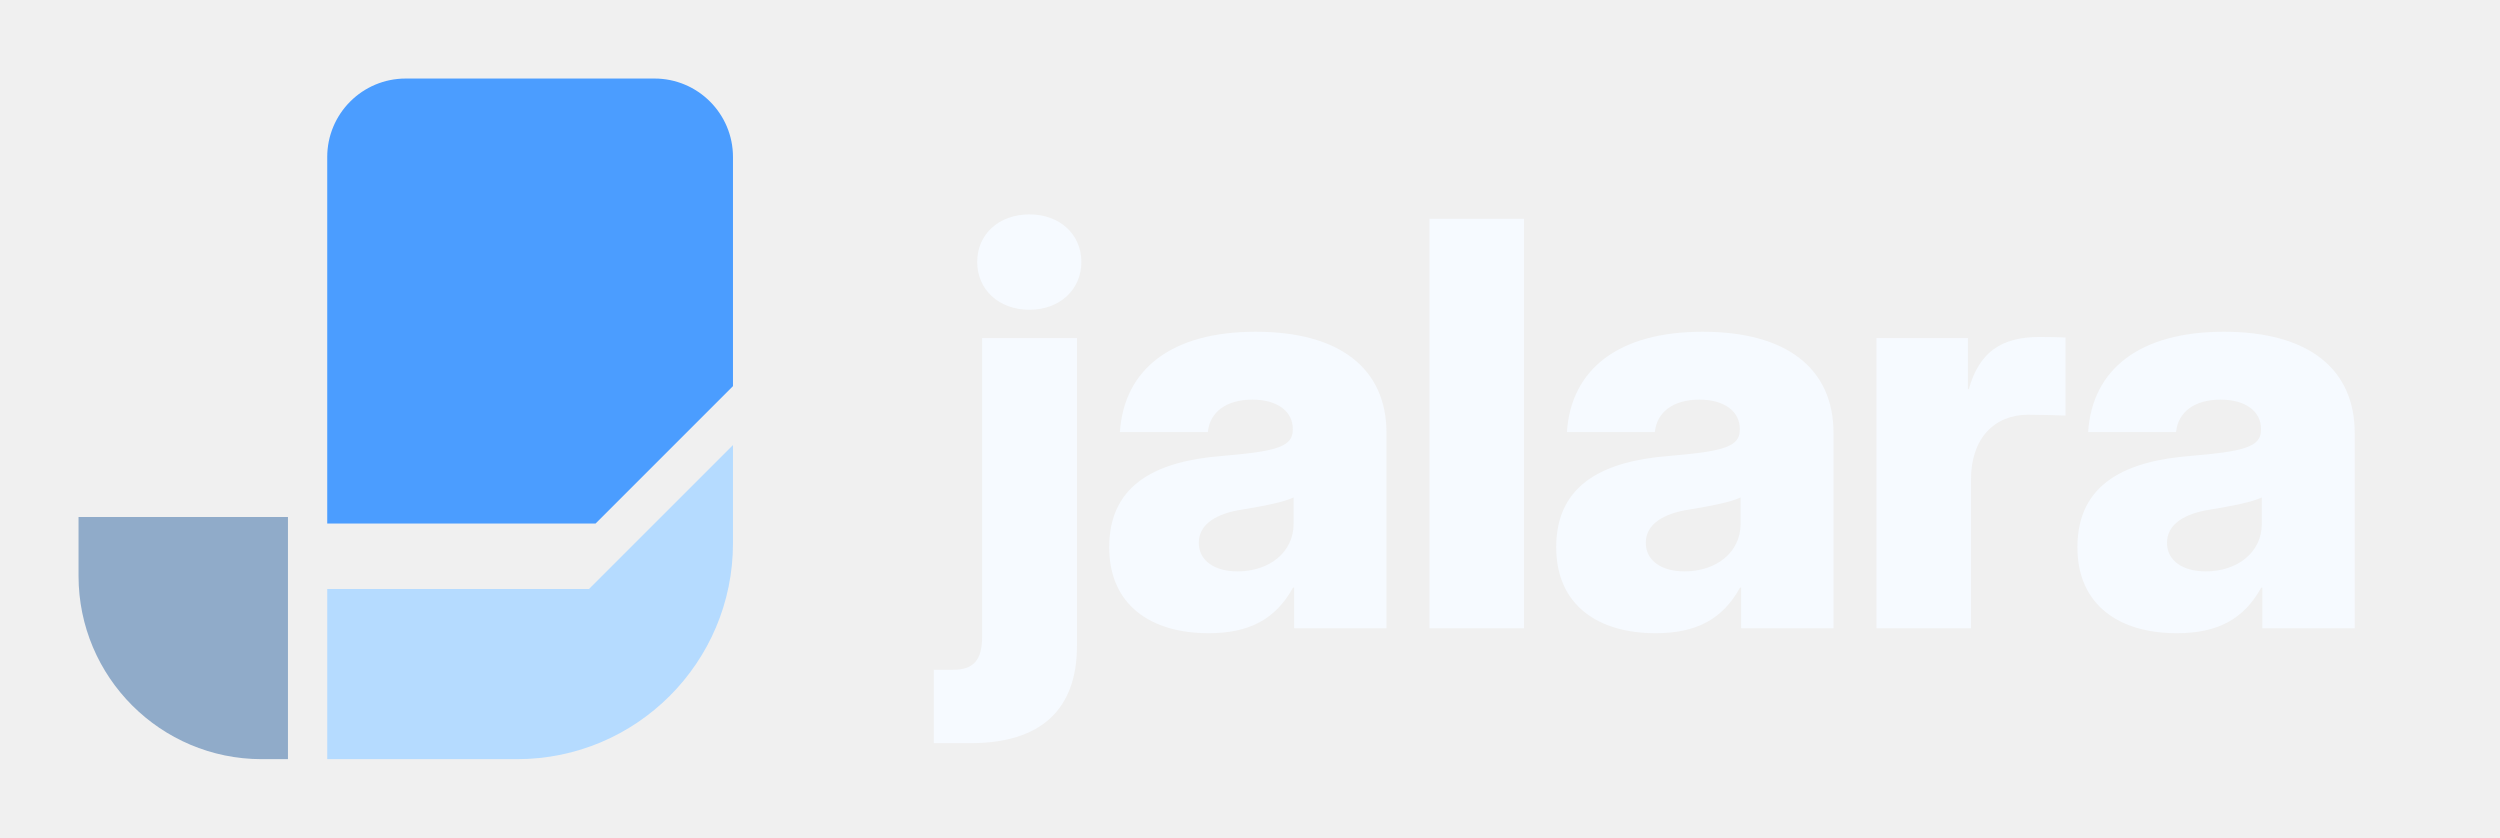
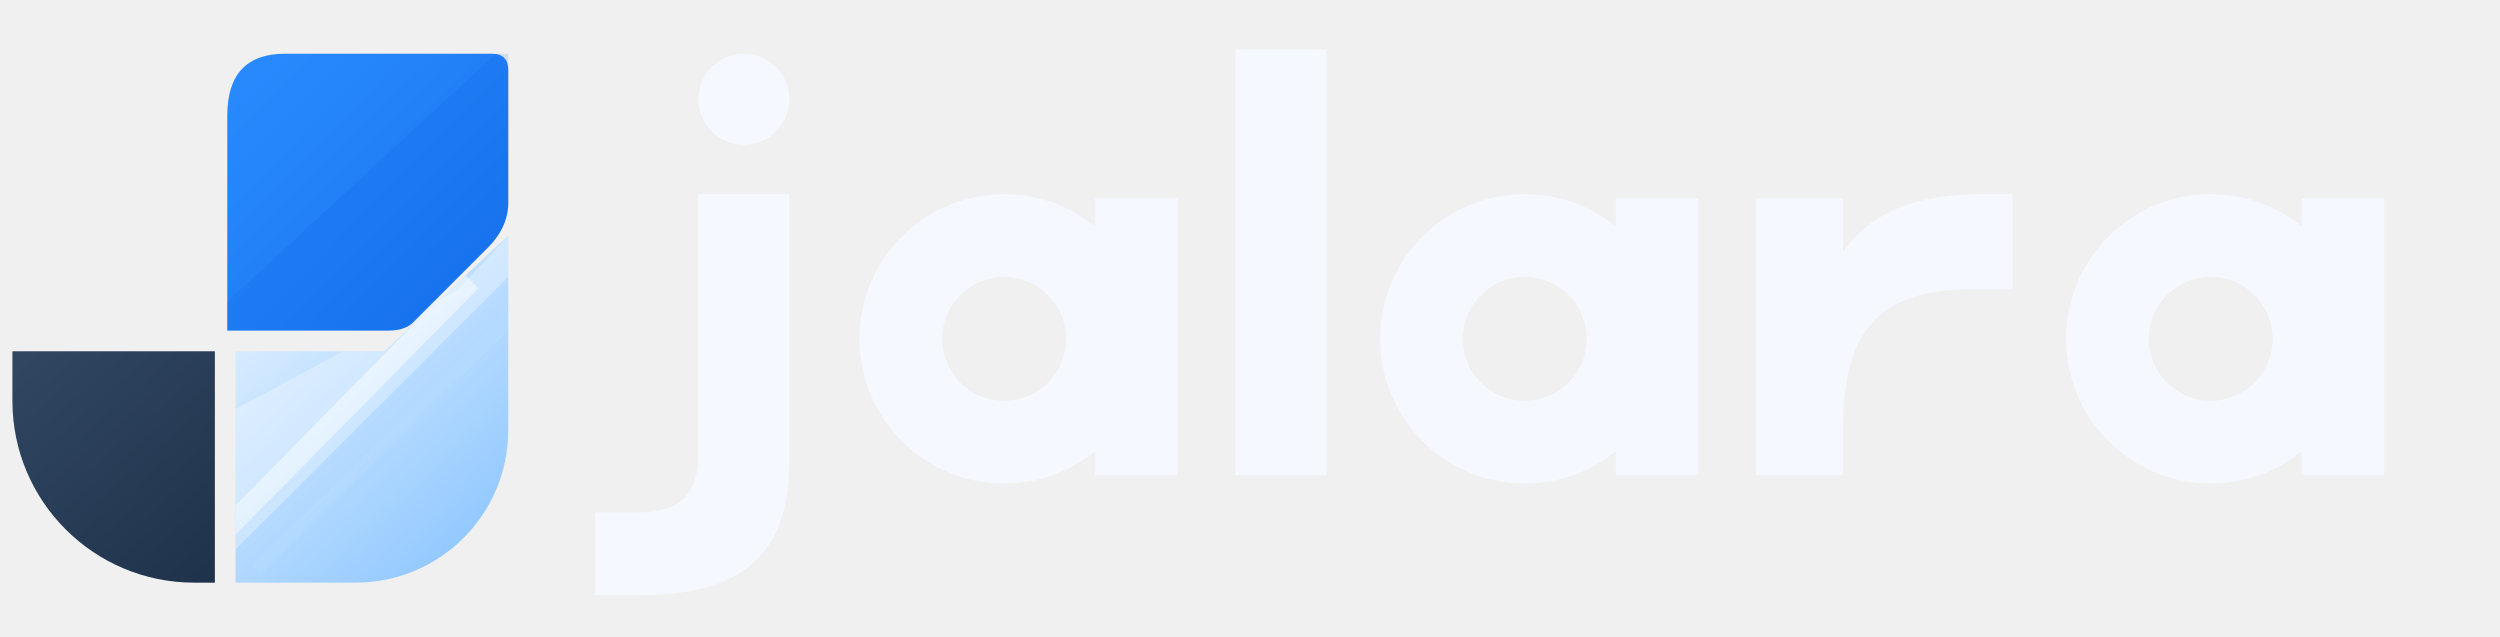
- <svg xmlns="http://www.w3.org/2000/svg" width="382" height="128" viewBox="0 0 382 128" role="img" aria-label="Jalara">
-   <path d="M62 12H100C106.63 12 112 17.37 112 24V59L91 80H50V24C50 17.37 55.37 12 62 12Z" fill="#4B9DFF" />
-   <path d="M12 79H44V116H40C24.54 116 12 103.46 12 88V79Z" fill="#90ABC9" />
-   <path d="M50 90H90L112 68V83C112 101.23 97.23 116 79 116H50V90Z" fill="#B5DBFF" />
-   <g fill="#F6FAFF">
-     <path d="M97 1056V-29C97 -116 66 -151 -9 -151H-79V-418H56C312 -418 442 -294 442 -64V1056ZM269 1159C379 1159 458 1232 458 1333C458 1434 379 1506 269 1506C158 1506 79 1434 79 1333C79 1232 158 1159 269 1159Z" transform="translate(146.000 96) scale(0.04199219 -0.04199219)" />
-     <path d="M419 -18C568 -18 663 34 726 148H730V0H1066V711C1066 944 897 1079 590 1079C284 1079 111 943 96 714H416C423 786 482 832 578 832C669 832 725 789 725 726V721C725 658 656 643 467 627C242 609 57 532 57 295C57 85 208 -18 419 -18ZM524 207C440 207 383 246 383 311C383 380 449 418 541 432C626 446 691 459 728 476V380C728 276 639 207 524 207Z" transform="translate(167.092 96) scale(0.04199219 -0.04199219)" />
-     <path d="M440 1490H96V0H440Z" transform="translate(214.387 96) scale(0.04199219 -0.04199219)" />
-     <path d="M419 -18C568 -18 663 34 726 148H730V0H1066V711C1066 944 897 1079 590 1079C284 1079 111 943 96 714H416C423 786 482 832 578 832C669 832 725 789 725 726V721C725 658 656 643 467 627C242 609 57 532 57 295C57 85 208 -18 419 -18ZM524 207C440 207 383 246 383 311C383 380 449 418 541 432C626 446 691 459 728 476V380C728 276 639 207 524 207Z" transform="translate(235.395 96) scale(0.04199219 -0.04199219)" />
-     <path d="M96 0H440V541C440 691 525 777 648 777C698 777 759 775 784 774V1058C756 1059 727 1060 690 1060C549 1060 470 1004 432 870H429V1056H96Z" transform="translate(282.689 96) scale(0.04199219 -0.04199219)" />
-     <path d="M419 -18C568 -18 663 34 726 148H730V0H1066V711C1066 944 897 1079 590 1079C284 1079 111 943 96 714H416C423 786 482 832 578 832C669 832 725 789 725 726V721C725 658 656 643 467 627C242 609 57 532 57 295C57 85 208 -18 419 -18ZM524 207C440 207 383 246 383 311C383 380 449 418 541 432C626 446 691 459 728 476V380C728 276 639 207 524 207Z" transform="translate(315.035 96) scale(0.04199219 -0.04199219)" />
+ <svg xmlns="http://www.w3.org/2000/svg" width="605" height="154" viewBox="0 0 605 154" role="img" aria-label="Jalara">
+   <g transform="translate(0 8)">
+     <defs>
+       <linearGradient id="top" x1="55" y1="5" x2="123" y2="72" gradientUnits="userSpaceOnUse">
+         <stop stop-color="#298BFF" />
+         <stop offset="1" stop-color="#1974ED" />
+       </linearGradient>
+       <linearGradient id="left" x1="3" y1="77" x2="52" y2="133" gradientUnits="userSpaceOnUse">
+         <stop stop-color="#314762" />
+         <stop offset="1" stop-color="#1F324B" />
+       </linearGradient>
+       <linearGradient id="bottom" x1="65" y1="64" x2="122" y2="126" gradientUnits="userSpaceOnUse">
+         <stop stop-color="#DBEDFF" />
+         <stop offset="1" stop-color="#8BC5FF" />
+       </linearGradient>
+       <linearGradient id="stripe" x1="57" y1="70" x2="109" y2="128" gradientUnits="userSpaceOnUse">
+         <stop stop-color="#FFFFFF" stop-opacity=".78" />
+         <stop offset="1" stop-color="#FFFFFF" stop-opacity=".06" />
+       </linearGradient>
+       <clipPath id="lower-clip">
+         <path d="M57 77 H93 L123 49 V96 C123 116.5 106.5 133 86 133 H57 Z" />
+       </clipPath>
+     </defs>
+     <path d="M69 5 H119 Q123 5 123 9 V41 Q123 47 118 52 L100 70 Q98 72 94 72 H55 V20 Q55 5 69 5 Z" fill="url(#top)" />
+     <path d="M55 65 L120 5 H123 V41 Q123 47 118 52 L100 70 Q98 72 94 72 H55 Z" fill="#055BD8" fill-opacity=".13" />
+     <path d="M3 77 H52 V133 H47 C22.7 133 3 113.3 3 89 Z" fill="url(#left)" />
+     <path d="M57 77 H93 L123 49 V96 C123 116.5 106.5 133 86 133 H57 Z" fill="url(#bottom)" />
+     <g clip-path="url(#lower-clip)">
+       <path d="M57 91 L111 62 L123 49 V59 L57 125 Z" fill="#FFFFFF" fill-opacity=".30" />
+       <path d="M46 129 L114 60" fill="none" stroke="url(#stripe)" stroke-width="5" />
+       <path d="M62 130 L127 66" fill="none" stroke="#B8DEFF" stroke-opacity=".30" stroke-width="3" />
+     </g>
+   </g>
+   <g fill="#F5F9FF">
+     <circle cx="180" cy="24" r="11" />
+     <path d="M169 47 H191 V112 C191 137 176 144 155 144 H144 V124 H155 C165 124 169 119 169 110 Z" />
+     <path d="M243 47 A35 35 0 1 0 243 117 A35 35 0 1 0 243 47 Z M243 67 A15 15 0 1 1 243 97 A15 15 0 1 1 243 67 Z" fill-rule="evenodd" />
+     <path d="M265 48 H285 V115 H265 Z" />
+     <path d="M299 12 H321 V115 H299 Z" />
+     <path d="M369 47 A35 35 0 1 0 369 117 A35 35 0 1 0 369 47 Z M369 67 A15 15 0 1 1 369 97 A15 15 0 1 1 369 67 Z" fill-rule="evenodd" />
+     <path d="M391 48 H411 V115 H391 Z" />
+     <path d="M425 48 H446 V61 C453 51 464 47 480 47 H487 V70 H477 C453 70 446 82 446 104 V115 H425 Z" />
+     <path d="M535 47 A35 35 0 1 0 535 117 A35 35 0 1 0 535 47 Z M535 67 A15 15 0 1 1 535 97 A15 15 0 1 1 535 67 Z" fill-rule="evenodd" />
+     <path d="M557 48 H577 V115 H557 Z" />
  </g>
</svg>
